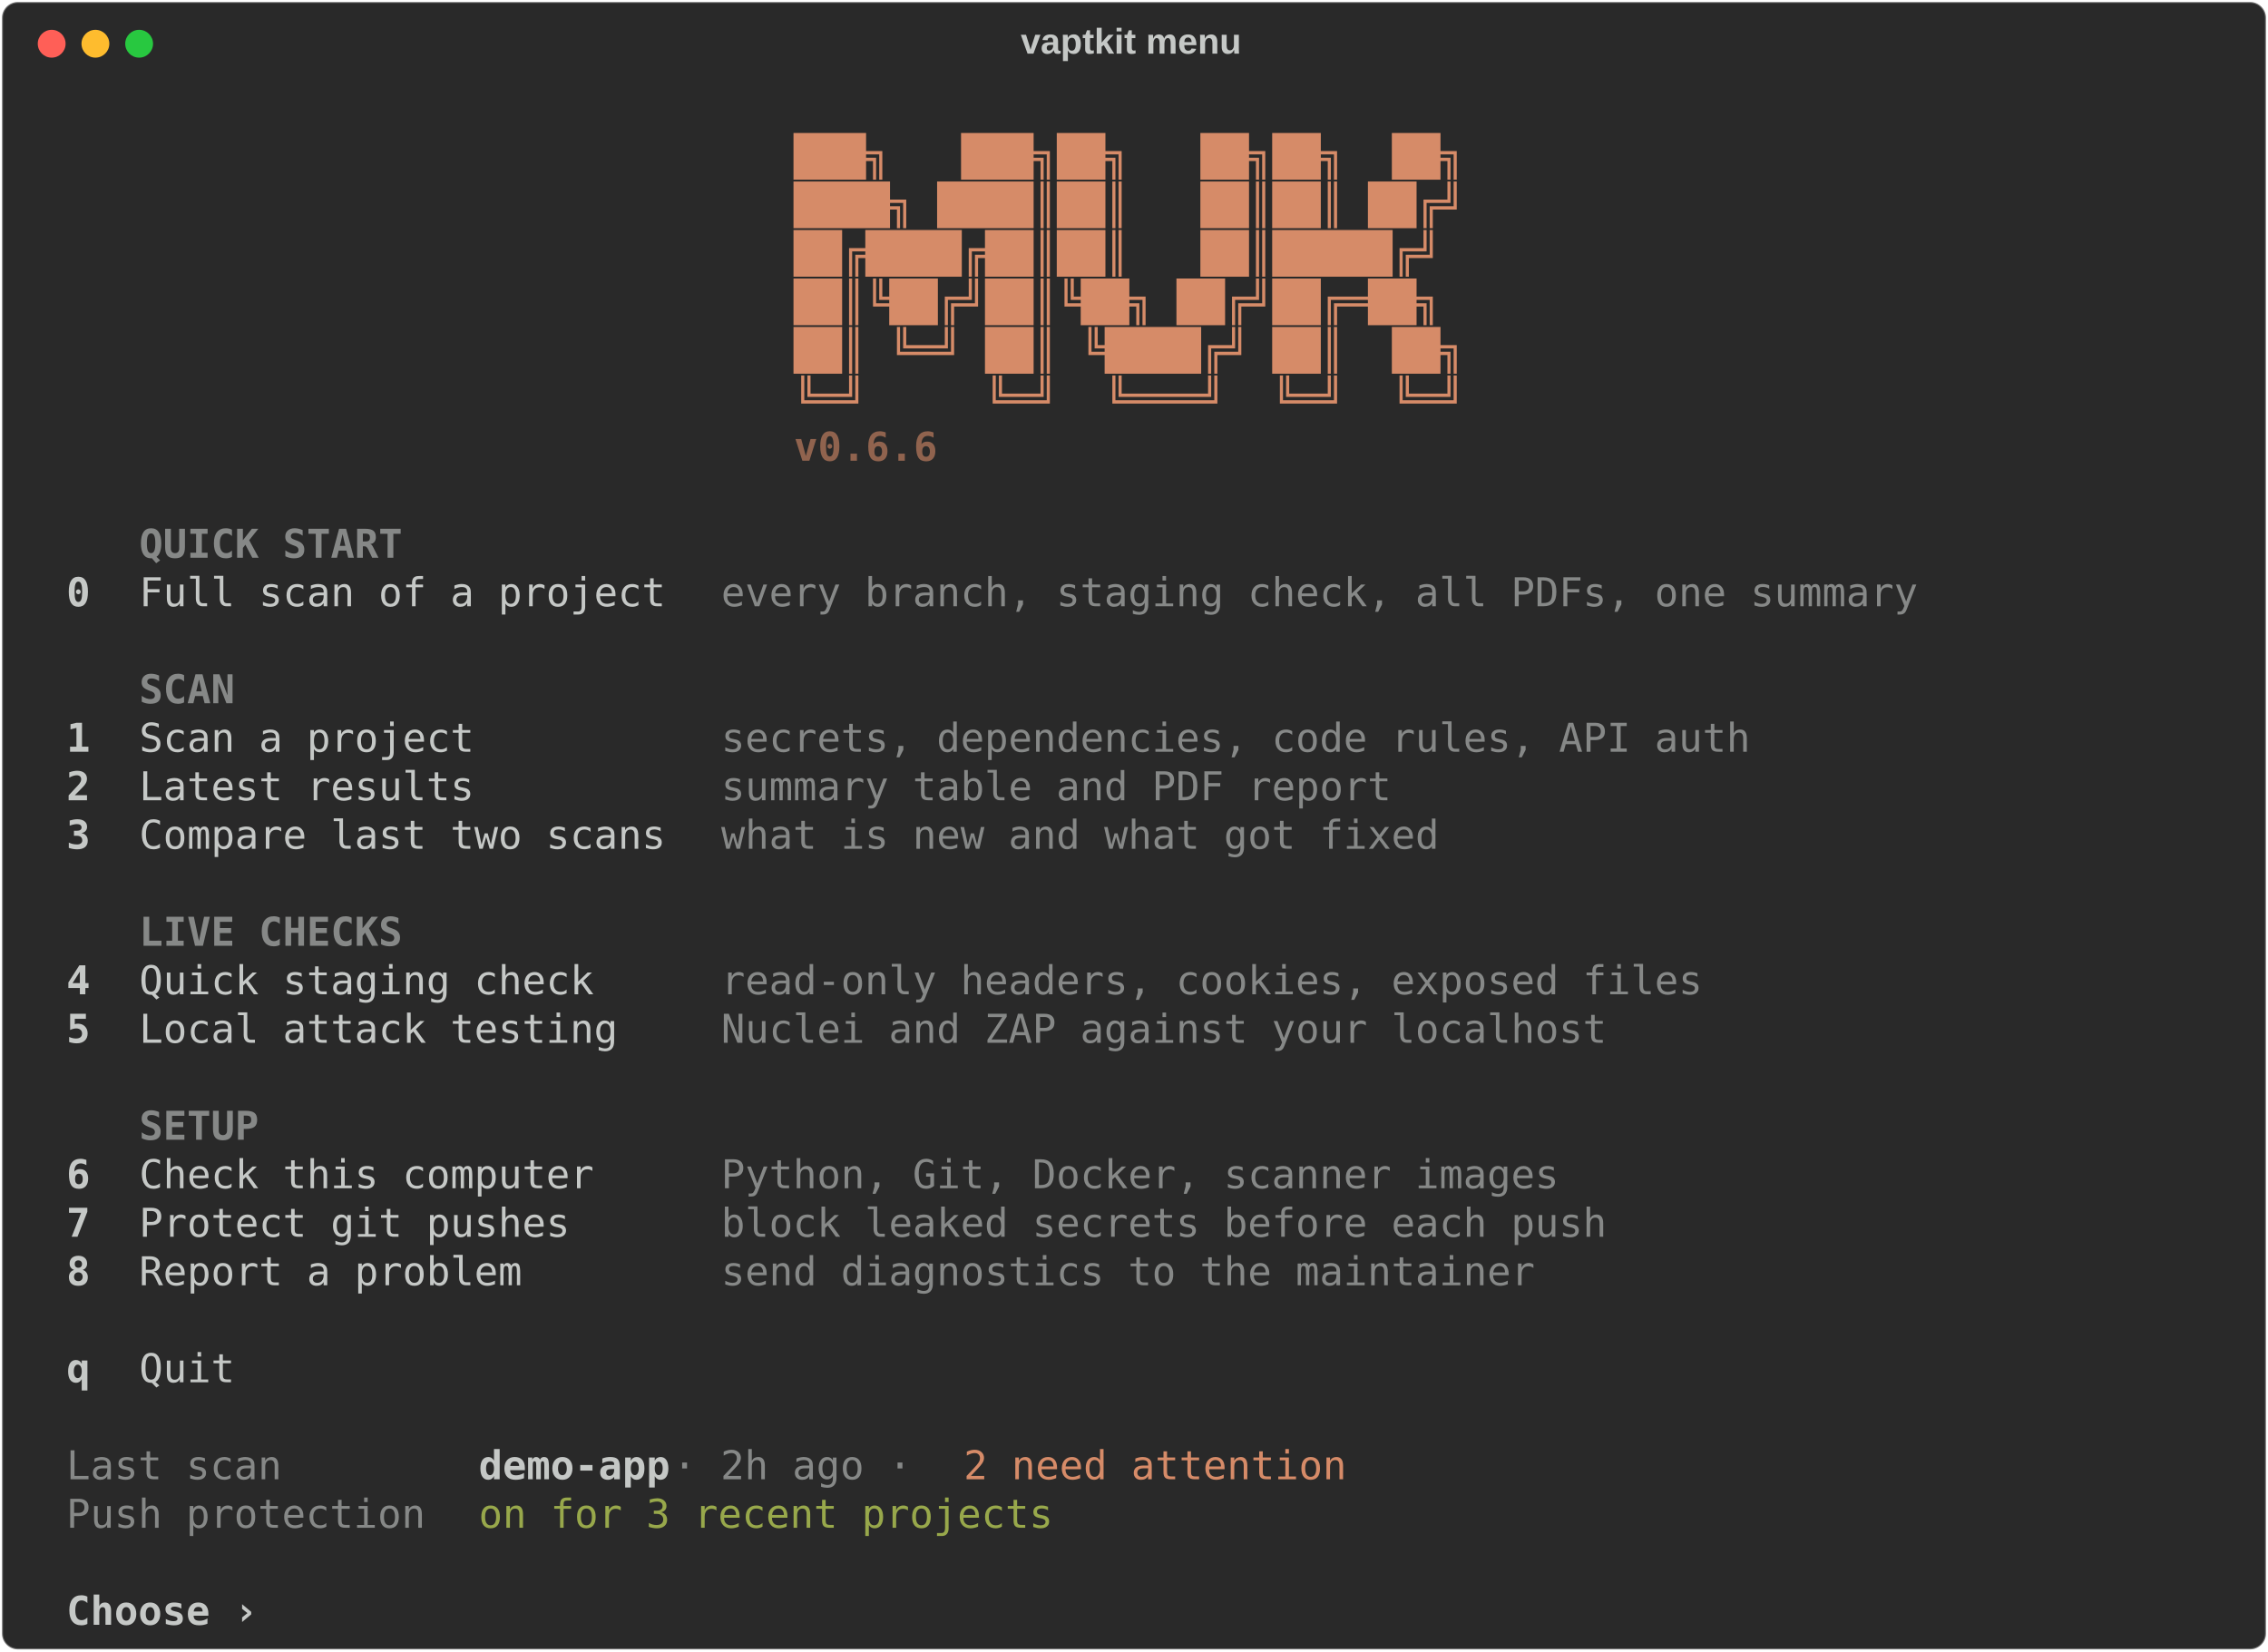
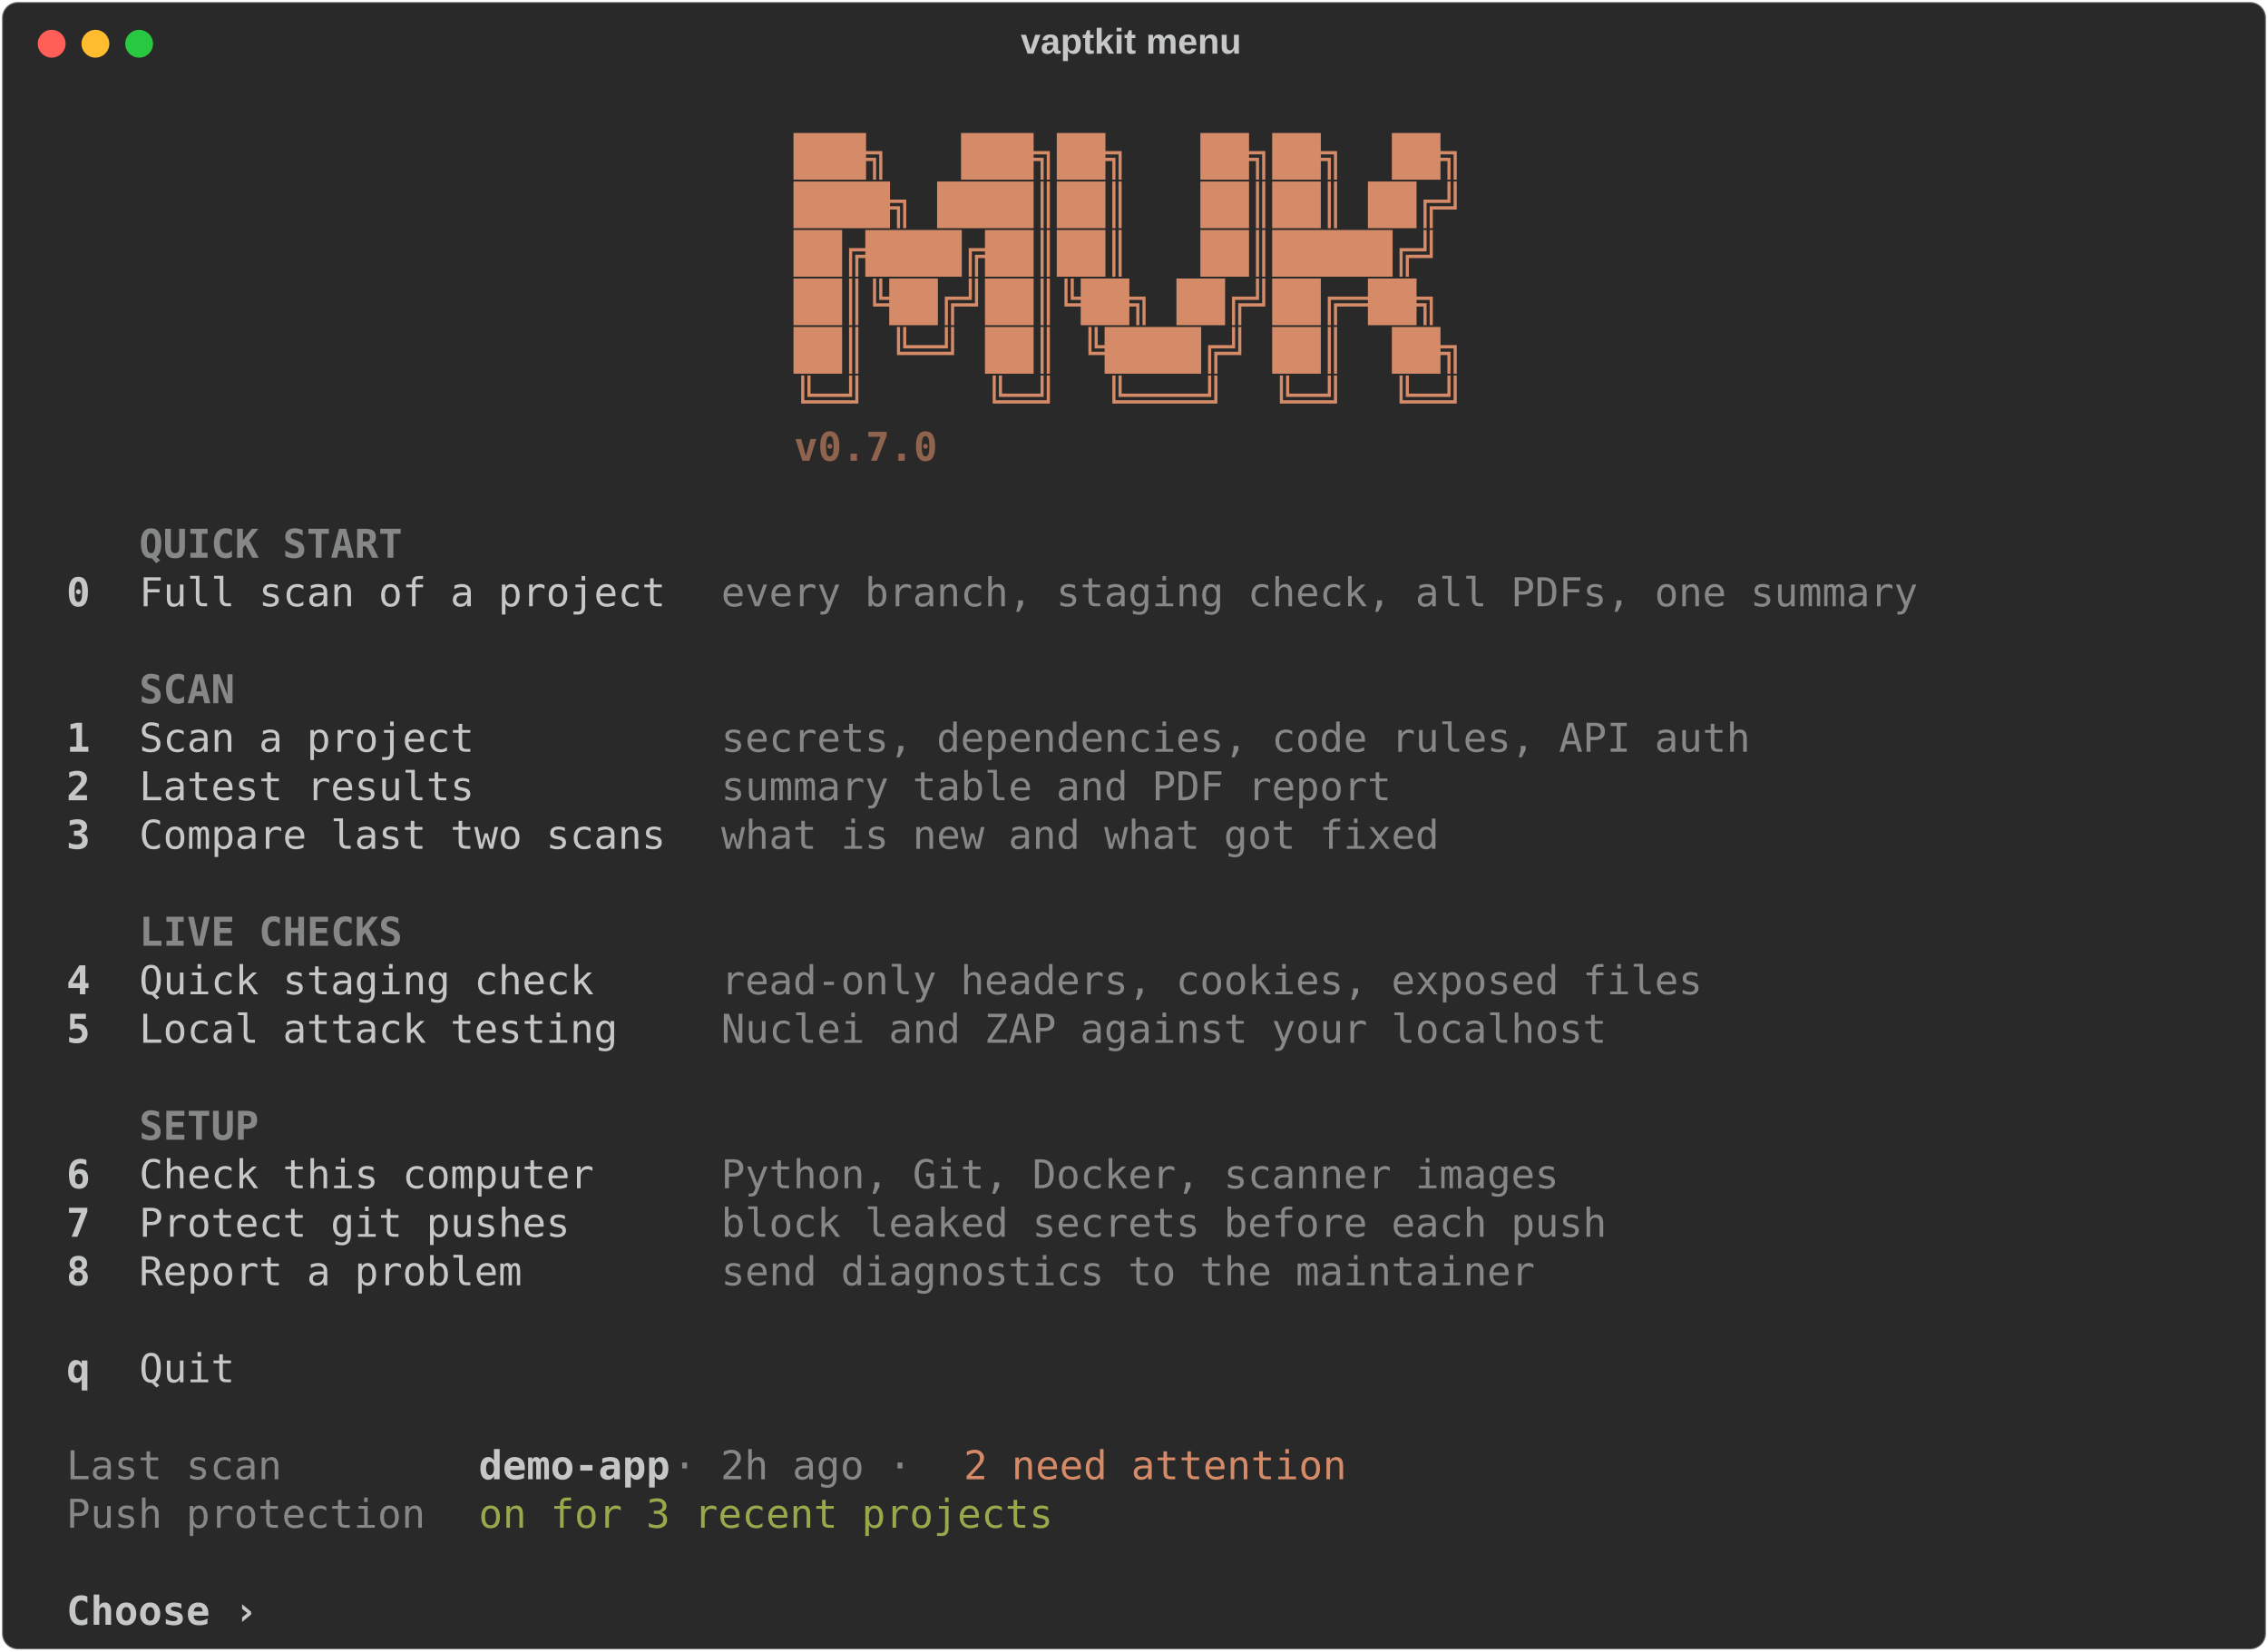
<svg xmlns="http://www.w3.org/2000/svg" class="rich-terminal" viewBox="0 0 1141 830.8">
  <style>

    @font-face {
        font-family: "Fira Code";
        src: local("FiraCode-Regular"),
                url("https://cdnjs.cloudflare.com/ajax/libs/firacode/6.2.0/woff2/FiraCode-Regular.woff2") format("woff2"),
                url("https://cdnjs.cloudflare.com/ajax/libs/firacode/6.2.0/woff/FiraCode-Regular.woff") format("woff");
        font-style: normal;
        font-weight: 400;
    }
    @font-face {
        font-family: "Fira Code";
        src: local("FiraCode-Bold"),
                url("https://cdnjs.cloudflare.com/ajax/libs/firacode/6.2.0/woff2/FiraCode-Bold.woff2") format("woff2"),
                url("https://cdnjs.cloudflare.com/ajax/libs/firacode/6.2.0/woff/FiraCode-Bold.woff") format("woff");
        font-style: bold;
        font-weight: 700;
    }

-     .terminal-349144880-matrix {
+     .terminal-2833483563-matrix {
        font-family: Fira Code, monospace;
        font-size: 20px;
        line-height: 24.4px;
        font-variant-east-asian: full-width;
    }

-     .terminal-349144880-title {
+     .terminal-2833483563-title {
        font-size: 18px;
        font-weight: bold;
        font-family: arial;
    }

-     .terminal-349144880-r1 { fill: #c5c8c6 }
- .terminal-349144880-r2 { fill: #d68b68;font-weight: bold }
- .terminal-349144880-r3 { fill: #90634e;font-weight: bold }
- .terminal-349144880-r4 { fill: #868887;font-weight: bold }
- .terminal-349144880-r5 { fill: #868887 }
- .terminal-349144880-r6 { fill: #c5c8c6;font-weight: bold }
- .terminal-349144880-r7 { fill: #d68b68 }
- .terminal-349144880-r8 { fill: #98a84b }
+     .terminal-2833483563-r1 { fill: #c5c8c6 }
+ .terminal-2833483563-r2 { fill: #d68b68;font-weight: bold }
+ .terminal-2833483563-r3 { fill: #90634e;font-weight: bold }
+ .terminal-2833483563-r4 { fill: #868887;font-weight: bold }
+ .terminal-2833483563-r5 { fill: #868887 }
+ .terminal-2833483563-r6 { fill: #c5c8c6;font-weight: bold }
+ .terminal-2833483563-r7 { fill: #d68b68 }
+ .terminal-2833483563-r8 { fill: #98a84b }
    </style>
  <defs>
-     <clipPath id="terminal-349144880-clip-terminal">
+     <clipPath id="terminal-2833483563-clip-terminal">
      <rect x="0" y="0" width="1121.4" height="779.8" />
    </clipPath>
-     <clipPath id="terminal-349144880-line-0">
+     <clipPath id="terminal-2833483563-line-0">
      <rect x="0" y="1.5" width="1122.4" height="24.65" />
    </clipPath>
-     <clipPath id="terminal-349144880-line-1">
+     <clipPath id="terminal-2833483563-line-1">
      <rect x="0" y="25.9" width="1122.4" height="24.65" />
    </clipPath>
-     <clipPath id="terminal-349144880-line-2">
+     <clipPath id="terminal-2833483563-line-2">
      <rect x="0" y="50.3" width="1122.4" height="24.65" />
    </clipPath>
-     <clipPath id="terminal-349144880-line-3">
+     <clipPath id="terminal-2833483563-line-3">
      <rect x="0" y="74.7" width="1122.4" height="24.65" />
    </clipPath>
-     <clipPath id="terminal-349144880-line-4">
+     <clipPath id="terminal-2833483563-line-4">
      <rect x="0" y="99.1" width="1122.4" height="24.65" />
    </clipPath>
-     <clipPath id="terminal-349144880-line-5">
+     <clipPath id="terminal-2833483563-line-5">
      <rect x="0" y="123.5" width="1122.4" height="24.65" />
    </clipPath>
-     <clipPath id="terminal-349144880-line-6">
+     <clipPath id="terminal-2833483563-line-6">
      <rect x="0" y="147.9" width="1122.4" height="24.65" />
    </clipPath>
-     <clipPath id="terminal-349144880-line-7">
+     <clipPath id="terminal-2833483563-line-7">
      <rect x="0" y="172.3" width="1122.4" height="24.65" />
    </clipPath>
-     <clipPath id="terminal-349144880-line-8">
+     <clipPath id="terminal-2833483563-line-8">
      <rect x="0" y="196.7" width="1122.4" height="24.65" />
    </clipPath>
-     <clipPath id="terminal-349144880-line-9">
+     <clipPath id="terminal-2833483563-line-9">
      <rect x="0" y="221.1" width="1122.4" height="24.65" />
    </clipPath>
-     <clipPath id="terminal-349144880-line-10">
+     <clipPath id="terminal-2833483563-line-10">
      <rect x="0" y="245.5" width="1122.4" height="24.65" />
    </clipPath>
-     <clipPath id="terminal-349144880-line-11">
+     <clipPath id="terminal-2833483563-line-11">
      <rect x="0" y="269.9" width="1122.4" height="24.65" />
    </clipPath>
-     <clipPath id="terminal-349144880-line-12">
+     <clipPath id="terminal-2833483563-line-12">
      <rect x="0" y="294.3" width="1122.4" height="24.65" />
    </clipPath>
-     <clipPath id="terminal-349144880-line-13">
+     <clipPath id="terminal-2833483563-line-13">
      <rect x="0" y="318.7" width="1122.4" height="24.65" />
    </clipPath>
-     <clipPath id="terminal-349144880-line-14">
+     <clipPath id="terminal-2833483563-line-14">
      <rect x="0" y="343.1" width="1122.4" height="24.65" />
    </clipPath>
-     <clipPath id="terminal-349144880-line-15">
+     <clipPath id="terminal-2833483563-line-15">
      <rect x="0" y="367.5" width="1122.4" height="24.65" />
    </clipPath>
-     <clipPath id="terminal-349144880-line-16">
+     <clipPath id="terminal-2833483563-line-16">
      <rect x="0" y="391.9" width="1122.4" height="24.65" />
    </clipPath>
-     <clipPath id="terminal-349144880-line-17">
+     <clipPath id="terminal-2833483563-line-17">
      <rect x="0" y="416.3" width="1122.4" height="24.65" />
    </clipPath>
-     <clipPath id="terminal-349144880-line-18">
+     <clipPath id="terminal-2833483563-line-18">
      <rect x="0" y="440.7" width="1122.4" height="24.65" />
    </clipPath>
-     <clipPath id="terminal-349144880-line-19">
+     <clipPath id="terminal-2833483563-line-19">
      <rect x="0" y="465.1" width="1122.4" height="24.65" />
    </clipPath>
-     <clipPath id="terminal-349144880-line-20">
+     <clipPath id="terminal-2833483563-line-20">
      <rect x="0" y="489.5" width="1122.4" height="24.65" />
    </clipPath>
-     <clipPath id="terminal-349144880-line-21">
+     <clipPath id="terminal-2833483563-line-21">
      <rect x="0" y="513.9" width="1122.4" height="24.65" />
    </clipPath>
-     <clipPath id="terminal-349144880-line-22">
+     <clipPath id="terminal-2833483563-line-22">
      <rect x="0" y="538.3" width="1122.4" height="24.65" />
    </clipPath>
-     <clipPath id="terminal-349144880-line-23">
+     <clipPath id="terminal-2833483563-line-23">
      <rect x="0" y="562.7" width="1122.4" height="24.65" />
    </clipPath>
-     <clipPath id="terminal-349144880-line-24">
+     <clipPath id="terminal-2833483563-line-24">
      <rect x="0" y="587.1" width="1122.4" height="24.65" />
    </clipPath>
-     <clipPath id="terminal-349144880-line-25">
+     <clipPath id="terminal-2833483563-line-25">
      <rect x="0" y="611.5" width="1122.4" height="24.65" />
    </clipPath>
-     <clipPath id="terminal-349144880-line-26">
+     <clipPath id="terminal-2833483563-line-26">
      <rect x="0" y="635.9" width="1122.4" height="24.65" />
    </clipPath>
-     <clipPath id="terminal-349144880-line-27">
+     <clipPath id="terminal-2833483563-line-27">
      <rect x="0" y="660.3" width="1122.4" height="24.65" />
    </clipPath>
-     <clipPath id="terminal-349144880-line-28">
+     <clipPath id="terminal-2833483563-line-28">
      <rect x="0" y="684.7" width="1122.4" height="24.65" />
    </clipPath>
-     <clipPath id="terminal-349144880-line-29">
+     <clipPath id="terminal-2833483563-line-29">
      <rect x="0" y="709.1" width="1122.4" height="24.65" />
    </clipPath>
-     <clipPath id="terminal-349144880-line-30">
+     <clipPath id="terminal-2833483563-line-30">
      <rect x="0" y="733.5" width="1122.4" height="24.65" />
    </clipPath>
  </defs>
  <rect fill="#292929" stroke="rgba(255,255,255,0.35)" stroke-width="1" x="1" y="1" width="1139" height="828.8" rx="8" />
-   <text class="terminal-349144880-title" fill="#c5c8c6" text-anchor="middle" x="569" y="27">vaptkit menu</text>
+   <text class="terminal-2833483563-title" fill="#c5c8c6" text-anchor="middle" x="569" y="27">vaptkit menu</text>
  <g transform="translate(26,22)">
    <circle cx="0" cy="0" r="7" fill="#ff5f57" />
    <circle cx="22" cy="0" r="7" fill="#febc2e" />
    <circle cx="44" cy="0" r="7" fill="#28c840" />
  </g>
-   <g transform="translate(9, 41)" clip-path="url(#terminal-349144880-clip-terminal)">
-     <g class="terminal-349144880-matrix">
-       <text class="terminal-349144880-r1" x="1122.4" y="20" textLength="12.2" clip-path="url(#terminal-349144880-line-0)">
- </text>
-       <text class="terminal-349144880-r2" x="390.4" y="44.4" textLength="341.6" clip-path="url(#terminal-349144880-line-1)">███╗   ███╗██╗   ██╗██╗  ██╗</text>
-       <text class="terminal-349144880-r1" x="1122.4" y="44.4" textLength="12.2" clip-path="url(#terminal-349144880-line-1)">
- </text>
-       <text class="terminal-349144880-r2" x="390.4" y="68.8" textLength="341.6" clip-path="url(#terminal-349144880-line-2)">████╗ ████║██║   ██║██║ ██╔╝</text>
-       <text class="terminal-349144880-r1" x="1122.4" y="68.8" textLength="12.2" clip-path="url(#terminal-349144880-line-2)">
- </text>
-       <text class="terminal-349144880-r2" x="390.4" y="93.2" textLength="329.4" clip-path="url(#terminal-349144880-line-3)">██╔████╔██║██║   ██║█████╔╝</text>
-       <text class="terminal-349144880-r1" x="1122.4" y="93.2" textLength="12.2" clip-path="url(#terminal-349144880-line-3)">
- </text>
-       <text class="terminal-349144880-r2" x="390.4" y="117.6" textLength="329.4" clip-path="url(#terminal-349144880-line-4)">██║╚██╔╝██║╚██╗ ██╔╝██╔═██╗</text>
-       <text class="terminal-349144880-r1" x="1122.4" y="117.6" textLength="12.2" clip-path="url(#terminal-349144880-line-4)">
- </text>
-       <text class="terminal-349144880-r2" x="390.4" y="142" textLength="341.6" clip-path="url(#terminal-349144880-line-5)">██║ ╚═╝ ██║ ╚████╔╝ ██║  ██╗</text>
-       <text class="terminal-349144880-r1" x="1122.4" y="142" textLength="12.2" clip-path="url(#terminal-349144880-line-5)">
- </text>
-       <text class="terminal-349144880-r2" x="390.4" y="166.4" textLength="341.6" clip-path="url(#terminal-349144880-line-6)">╚═╝     ╚═╝  ╚═══╝  ╚═╝  ╚═╝</text>
-       <text class="terminal-349144880-r1" x="1122.4" y="166.4" textLength="12.2" clip-path="url(#terminal-349144880-line-6)">
- </text>
-       <text class="terminal-349144880-r3" x="390.4" y="190.8" textLength="341.6" clip-path="url(#terminal-349144880-line-7)">                      v0.6.6</text>
-       <text class="terminal-349144880-r1" x="1122.4" y="190.8" textLength="12.2" clip-path="url(#terminal-349144880-line-7)">
- </text>
-       <text class="terminal-349144880-r1" x="1122.4" y="215.2" textLength="12.2" clip-path="url(#terminal-349144880-line-8)">
- </text>
-       <text class="terminal-349144880-r4" x="61" y="239.6" textLength="268.4" clip-path="url(#terminal-349144880-line-9)">QUICK START           </text>
-       <text class="terminal-349144880-r1" x="1122.4" y="239.6" textLength="12.2" clip-path="url(#terminal-349144880-line-9)">
- </text>
-       <text class="terminal-349144880-r6" x="24.4" y="264" textLength="12.2" clip-path="url(#terminal-349144880-line-10)">0</text>
-       <text class="terminal-349144880-r1" x="61" y="264" textLength="268.4" clip-path="url(#terminal-349144880-line-10)">Full scan of a project</text>
-       <text class="terminal-349144880-r5" x="353.8" y="264" textLength="610" clip-path="url(#terminal-349144880-line-10)">every branch, staging check, all PDFs, one summary</text>
-       <text class="terminal-349144880-r1" x="1122.4" y="264" textLength="12.2" clip-path="url(#terminal-349144880-line-10)">
- </text>
-       <text class="terminal-349144880-r1" x="1122.4" y="288.4" textLength="12.2" clip-path="url(#terminal-349144880-line-11)">
- </text>
-       <text class="terminal-349144880-r4" x="61" y="312.8" textLength="268.4" clip-path="url(#terminal-349144880-line-12)">SCAN                  </text>
-       <text class="terminal-349144880-r1" x="1122.4" y="312.8" textLength="12.2" clip-path="url(#terminal-349144880-line-12)">
- </text>
-       <text class="terminal-349144880-r6" x="24.4" y="337.2" textLength="12.2" clip-path="url(#terminal-349144880-line-13)">1</text>
-       <text class="terminal-349144880-r1" x="61" y="337.2" textLength="268.4" clip-path="url(#terminal-349144880-line-13)">Scan a project        </text>
-       <text class="terminal-349144880-r5" x="353.8" y="337.2" textLength="610" clip-path="url(#terminal-349144880-line-13)">secrets, dependencies, code rules, API auth       </text>
-       <text class="terminal-349144880-r1" x="1122.4" y="337.2" textLength="12.2" clip-path="url(#terminal-349144880-line-13)">
- </text>
-       <text class="terminal-349144880-r6" x="24.4" y="361.6" textLength="12.2" clip-path="url(#terminal-349144880-line-14)">2</text>
-       <text class="terminal-349144880-r1" x="61" y="361.6" textLength="268.4" clip-path="url(#terminal-349144880-line-14)">Latest results        </text>
-       <text class="terminal-349144880-r5" x="353.8" y="361.6" textLength="610" clip-path="url(#terminal-349144880-line-14)">summary table and PDF report                      </text>
-       <text class="terminal-349144880-r1" x="1122.4" y="361.6" textLength="12.2" clip-path="url(#terminal-349144880-line-14)">
- </text>
-       <text class="terminal-349144880-r6" x="24.4" y="386" textLength="12.2" clip-path="url(#terminal-349144880-line-15)">3</text>
-       <text class="terminal-349144880-r1" x="61" y="386" textLength="268.4" clip-path="url(#terminal-349144880-line-15)">Compare last two scans</text>
-       <text class="terminal-349144880-r5" x="353.8" y="386" textLength="610" clip-path="url(#terminal-349144880-line-15)">what is new and what got fixed                    </text>
-       <text class="terminal-349144880-r1" x="1122.4" y="386" textLength="12.2" clip-path="url(#terminal-349144880-line-15)">
- </text>
-       <text class="terminal-349144880-r1" x="1122.4" y="410.4" textLength="12.2" clip-path="url(#terminal-349144880-line-16)">
- </text>
-       <text class="terminal-349144880-r4" x="61" y="434.8" textLength="268.4" clip-path="url(#terminal-349144880-line-17)">LIVE CHECKS           </text>
-       <text class="terminal-349144880-r1" x="1122.4" y="434.8" textLength="12.2" clip-path="url(#terminal-349144880-line-17)">
- </text>
-       <text class="terminal-349144880-r6" x="24.4" y="459.2" textLength="12.2" clip-path="url(#terminal-349144880-line-18)">4</text>
-       <text class="terminal-349144880-r1" x="61" y="459.2" textLength="268.4" clip-path="url(#terminal-349144880-line-18)">Quick staging check   </text>
-       <text class="terminal-349144880-r5" x="353.8" y="459.2" textLength="610" clip-path="url(#terminal-349144880-line-18)">read-only headers, cookies, exposed files         </text>
-       <text class="terminal-349144880-r1" x="1122.4" y="459.2" textLength="12.2" clip-path="url(#terminal-349144880-line-18)">
- </text>
-       <text class="terminal-349144880-r6" x="24.4" y="483.6" textLength="12.2" clip-path="url(#terminal-349144880-line-19)">5</text>
-       <text class="terminal-349144880-r1" x="61" y="483.6" textLength="268.4" clip-path="url(#terminal-349144880-line-19)">Local attack testing  </text>
-       <text class="terminal-349144880-r5" x="353.8" y="483.6" textLength="610" clip-path="url(#terminal-349144880-line-19)">Nuclei and ZAP against your localhost             </text>
-       <text class="terminal-349144880-r1" x="1122.4" y="483.6" textLength="12.2" clip-path="url(#terminal-349144880-line-19)">
- </text>
-       <text class="terminal-349144880-r1" x="1122.4" y="508" textLength="12.2" clip-path="url(#terminal-349144880-line-20)">
- </text>
-       <text class="terminal-349144880-r4" x="61" y="532.4" textLength="268.4" clip-path="url(#terminal-349144880-line-21)">SETUP                 </text>
-       <text class="terminal-349144880-r1" x="1122.4" y="532.4" textLength="12.2" clip-path="url(#terminal-349144880-line-21)">
- </text>
-       <text class="terminal-349144880-r6" x="24.4" y="556.8" textLength="12.2" clip-path="url(#terminal-349144880-line-22)">6</text>
-       <text class="terminal-349144880-r1" x="61" y="556.8" textLength="268.4" clip-path="url(#terminal-349144880-line-22)">Check this computer   </text>
-       <text class="terminal-349144880-r5" x="353.8" y="556.8" textLength="610" clip-path="url(#terminal-349144880-line-22)">Python, Git, Docker, scanner images               </text>
-       <text class="terminal-349144880-r1" x="1122.4" y="556.8" textLength="12.2" clip-path="url(#terminal-349144880-line-22)">
- </text>
-       <text class="terminal-349144880-r6" x="24.4" y="581.2" textLength="12.2" clip-path="url(#terminal-349144880-line-23)">7</text>
-       <text class="terminal-349144880-r1" x="61" y="581.2" textLength="268.4" clip-path="url(#terminal-349144880-line-23)">Protect git pushes    </text>
-       <text class="terminal-349144880-r5" x="353.8" y="581.2" textLength="610" clip-path="url(#terminal-349144880-line-23)">block leaked secrets before each push             </text>
-       <text class="terminal-349144880-r1" x="1122.4" y="581.2" textLength="12.2" clip-path="url(#terminal-349144880-line-23)">
- </text>
-       <text class="terminal-349144880-r6" x="24.4" y="605.6" textLength="12.2" clip-path="url(#terminal-349144880-line-24)">8</text>
-       <text class="terminal-349144880-r1" x="61" y="605.6" textLength="268.4" clip-path="url(#terminal-349144880-line-24)">Report a problem      </text>
-       <text class="terminal-349144880-r5" x="353.8" y="605.6" textLength="610" clip-path="url(#terminal-349144880-line-24)">send diagnostics to the maintainer                </text>
-       <text class="terminal-349144880-r1" x="1122.4" y="605.6" textLength="12.2" clip-path="url(#terminal-349144880-line-24)">
- </text>
-       <text class="terminal-349144880-r1" x="1122.4" y="630" textLength="12.2" clip-path="url(#terminal-349144880-line-25)">
- </text>
-       <text class="terminal-349144880-r6" x="24.4" y="654.4" textLength="12.2" clip-path="url(#terminal-349144880-line-26)">q</text>
-       <text class="terminal-349144880-r1" x="61" y="654.4" textLength="268.4" clip-path="url(#terminal-349144880-line-26)">Quit                  </text>
-       <text class="terminal-349144880-r1" x="1122.4" y="654.4" textLength="12.2" clip-path="url(#terminal-349144880-line-26)">
- </text>
-       <text class="terminal-349144880-r1" x="1122.4" y="678.8" textLength="12.2" clip-path="url(#terminal-349144880-line-27)">
- </text>
-       <text class="terminal-349144880-r5" x="24.4" y="703.2" textLength="207.4" clip-path="url(#terminal-349144880-line-28)">Last scan        </text>
-       <text class="terminal-349144880-r6" x="231.8" y="703.2" textLength="97.6" clip-path="url(#terminal-349144880-line-28)">demo-app</text>
-       <text class="terminal-349144880-r5" x="329.4" y="703.2" textLength="146.4" clip-path="url(#terminal-349144880-line-28)"> · 2h ago · </text>
-       <text class="terminal-349144880-r7" x="475.8" y="703.2" textLength="195.2" clip-path="url(#terminal-349144880-line-28)">2 need attention</text>
-       <text class="terminal-349144880-r1" x="1122.4" y="703.2" textLength="12.2" clip-path="url(#terminal-349144880-line-28)">
- </text>
-       <text class="terminal-349144880-r5" x="24.4" y="727.6" textLength="207.4" clip-path="url(#terminal-349144880-line-29)">Push protection  </text>
-       <text class="terminal-349144880-r8" x="231.8" y="727.6" textLength="292.8" clip-path="url(#terminal-349144880-line-29)">on for 3 recent projects</text>
-       <text class="terminal-349144880-r1" x="1122.4" y="727.6" textLength="12.2" clip-path="url(#terminal-349144880-line-29)">
- </text>
-       <text class="terminal-349144880-r1" x="1122.4" y="752" textLength="12.2" clip-path="url(#terminal-349144880-line-30)">
- </text>
-       <text class="terminal-349144880-r6" x="24.4" y="776.4" textLength="109.8" clip-path="url(#terminal-349144880-line-31)">Choose › </text>
-       <text class="terminal-349144880-r1" x="1122.4" y="776.4" textLength="12.2" clip-path="url(#terminal-349144880-line-31)">
+   <g transform="translate(9, 41)" clip-path="url(#terminal-2833483563-clip-terminal)">
+     <g class="terminal-2833483563-matrix">
+       <text class="terminal-2833483563-r1" x="1122.4" y="20" textLength="12.2" clip-path="url(#terminal-2833483563-line-0)">
+ </text>
+       <text class="terminal-2833483563-r2" x="390.4" y="44.4" textLength="341.6" clip-path="url(#terminal-2833483563-line-1)">███╗   ███╗██╗   ██╗██╗  ██╗</text>
+       <text class="terminal-2833483563-r1" x="1122.4" y="44.4" textLength="12.2" clip-path="url(#terminal-2833483563-line-1)">
+ </text>
+       <text class="terminal-2833483563-r2" x="390.4" y="68.8" textLength="341.6" clip-path="url(#terminal-2833483563-line-2)">████╗ ████║██║   ██║██║ ██╔╝</text>
+       <text class="terminal-2833483563-r1" x="1122.4" y="68.8" textLength="12.2" clip-path="url(#terminal-2833483563-line-2)">
+ </text>
+       <text class="terminal-2833483563-r2" x="390.4" y="93.2" textLength="329.4" clip-path="url(#terminal-2833483563-line-3)">██╔████╔██║██║   ██║█████╔╝</text>
+       <text class="terminal-2833483563-r1" x="1122.4" y="93.2" textLength="12.2" clip-path="url(#terminal-2833483563-line-3)">
+ </text>
+       <text class="terminal-2833483563-r2" x="390.4" y="117.6" textLength="329.4" clip-path="url(#terminal-2833483563-line-4)">██║╚██╔╝██║╚██╗ ██╔╝██╔═██╗</text>
+       <text class="terminal-2833483563-r1" x="1122.4" y="117.6" textLength="12.2" clip-path="url(#terminal-2833483563-line-4)">
+ </text>
+       <text class="terminal-2833483563-r2" x="390.4" y="142" textLength="341.6" clip-path="url(#terminal-2833483563-line-5)">██║ ╚═╝ ██║ ╚████╔╝ ██║  ██╗</text>
+       <text class="terminal-2833483563-r1" x="1122.4" y="142" textLength="12.2" clip-path="url(#terminal-2833483563-line-5)">
+ </text>
+       <text class="terminal-2833483563-r2" x="390.4" y="166.4" textLength="341.6" clip-path="url(#terminal-2833483563-line-6)">╚═╝     ╚═╝  ╚═══╝  ╚═╝  ╚═╝</text>
+       <text class="terminal-2833483563-r1" x="1122.4" y="166.4" textLength="12.2" clip-path="url(#terminal-2833483563-line-6)">
+ </text>
+       <text class="terminal-2833483563-r3" x="390.4" y="190.8" textLength="341.6" clip-path="url(#terminal-2833483563-line-7)">                      v0.7.0</text>
+       <text class="terminal-2833483563-r1" x="1122.4" y="190.8" textLength="12.2" clip-path="url(#terminal-2833483563-line-7)">
+ </text>
+       <text class="terminal-2833483563-r1" x="1122.4" y="215.2" textLength="12.2" clip-path="url(#terminal-2833483563-line-8)">
+ </text>
+       <text class="terminal-2833483563-r4" x="61" y="239.6" textLength="268.4" clip-path="url(#terminal-2833483563-line-9)">QUICK START           </text>
+       <text class="terminal-2833483563-r1" x="1122.4" y="239.6" textLength="12.2" clip-path="url(#terminal-2833483563-line-9)">
+ </text>
+       <text class="terminal-2833483563-r6" x="24.4" y="264" textLength="12.2" clip-path="url(#terminal-2833483563-line-10)">0</text>
+       <text class="terminal-2833483563-r1" x="61" y="264" textLength="268.4" clip-path="url(#terminal-2833483563-line-10)">Full scan of a project</text>
+       <text class="terminal-2833483563-r5" x="353.8" y="264" textLength="610" clip-path="url(#terminal-2833483563-line-10)">every branch, staging check, all PDFs, one summary</text>
+       <text class="terminal-2833483563-r1" x="1122.4" y="264" textLength="12.2" clip-path="url(#terminal-2833483563-line-10)">
+ </text>
+       <text class="terminal-2833483563-r1" x="1122.4" y="288.4" textLength="12.2" clip-path="url(#terminal-2833483563-line-11)">
+ </text>
+       <text class="terminal-2833483563-r4" x="61" y="312.8" textLength="268.4" clip-path="url(#terminal-2833483563-line-12)">SCAN                  </text>
+       <text class="terminal-2833483563-r1" x="1122.4" y="312.8" textLength="12.2" clip-path="url(#terminal-2833483563-line-12)">
+ </text>
+       <text class="terminal-2833483563-r6" x="24.4" y="337.2" textLength="12.2" clip-path="url(#terminal-2833483563-line-13)">1</text>
+       <text class="terminal-2833483563-r1" x="61" y="337.2" textLength="268.4" clip-path="url(#terminal-2833483563-line-13)">Scan a project        </text>
+       <text class="terminal-2833483563-r5" x="353.8" y="337.2" textLength="610" clip-path="url(#terminal-2833483563-line-13)">secrets, dependencies, code rules, API auth       </text>
+       <text class="terminal-2833483563-r1" x="1122.4" y="337.2" textLength="12.2" clip-path="url(#terminal-2833483563-line-13)">
+ </text>
+       <text class="terminal-2833483563-r6" x="24.4" y="361.6" textLength="12.2" clip-path="url(#terminal-2833483563-line-14)">2</text>
+       <text class="terminal-2833483563-r1" x="61" y="361.6" textLength="268.4" clip-path="url(#terminal-2833483563-line-14)">Latest results        </text>
+       <text class="terminal-2833483563-r5" x="353.8" y="361.6" textLength="610" clip-path="url(#terminal-2833483563-line-14)">summary table and PDF report                      </text>
+       <text class="terminal-2833483563-r1" x="1122.4" y="361.6" textLength="12.2" clip-path="url(#terminal-2833483563-line-14)">
+ </text>
+       <text class="terminal-2833483563-r6" x="24.4" y="386" textLength="12.2" clip-path="url(#terminal-2833483563-line-15)">3</text>
+       <text class="terminal-2833483563-r1" x="61" y="386" textLength="268.4" clip-path="url(#terminal-2833483563-line-15)">Compare last two scans</text>
+       <text class="terminal-2833483563-r5" x="353.8" y="386" textLength="610" clip-path="url(#terminal-2833483563-line-15)">what is new and what got fixed                    </text>
+       <text class="terminal-2833483563-r1" x="1122.4" y="386" textLength="12.2" clip-path="url(#terminal-2833483563-line-15)">
+ </text>
+       <text class="terminal-2833483563-r1" x="1122.4" y="410.4" textLength="12.2" clip-path="url(#terminal-2833483563-line-16)">
+ </text>
+       <text class="terminal-2833483563-r4" x="61" y="434.8" textLength="268.4" clip-path="url(#terminal-2833483563-line-17)">LIVE CHECKS           </text>
+       <text class="terminal-2833483563-r1" x="1122.4" y="434.8" textLength="12.2" clip-path="url(#terminal-2833483563-line-17)">
+ </text>
+       <text class="terminal-2833483563-r6" x="24.4" y="459.2" textLength="12.2" clip-path="url(#terminal-2833483563-line-18)">4</text>
+       <text class="terminal-2833483563-r1" x="61" y="459.2" textLength="268.4" clip-path="url(#terminal-2833483563-line-18)">Quick staging check   </text>
+       <text class="terminal-2833483563-r5" x="353.8" y="459.2" textLength="610" clip-path="url(#terminal-2833483563-line-18)">read-only headers, cookies, exposed files         </text>
+       <text class="terminal-2833483563-r1" x="1122.4" y="459.2" textLength="12.2" clip-path="url(#terminal-2833483563-line-18)">
+ </text>
+       <text class="terminal-2833483563-r6" x="24.4" y="483.6" textLength="12.2" clip-path="url(#terminal-2833483563-line-19)">5</text>
+       <text class="terminal-2833483563-r1" x="61" y="483.6" textLength="268.4" clip-path="url(#terminal-2833483563-line-19)">Local attack testing  </text>
+       <text class="terminal-2833483563-r5" x="353.8" y="483.6" textLength="610" clip-path="url(#terminal-2833483563-line-19)">Nuclei and ZAP against your localhost             </text>
+       <text class="terminal-2833483563-r1" x="1122.4" y="483.6" textLength="12.2" clip-path="url(#terminal-2833483563-line-19)">
+ </text>
+       <text class="terminal-2833483563-r1" x="1122.4" y="508" textLength="12.2" clip-path="url(#terminal-2833483563-line-20)">
+ </text>
+       <text class="terminal-2833483563-r4" x="61" y="532.4" textLength="268.4" clip-path="url(#terminal-2833483563-line-21)">SETUP                 </text>
+       <text class="terminal-2833483563-r1" x="1122.4" y="532.4" textLength="12.2" clip-path="url(#terminal-2833483563-line-21)">
+ </text>
+       <text class="terminal-2833483563-r6" x="24.4" y="556.8" textLength="12.2" clip-path="url(#terminal-2833483563-line-22)">6</text>
+       <text class="terminal-2833483563-r1" x="61" y="556.8" textLength="268.4" clip-path="url(#terminal-2833483563-line-22)">Check this computer   </text>
+       <text class="terminal-2833483563-r5" x="353.8" y="556.8" textLength="610" clip-path="url(#terminal-2833483563-line-22)">Python, Git, Docker, scanner images               </text>
+       <text class="terminal-2833483563-r1" x="1122.4" y="556.8" textLength="12.2" clip-path="url(#terminal-2833483563-line-22)">
+ </text>
+       <text class="terminal-2833483563-r6" x="24.4" y="581.2" textLength="12.2" clip-path="url(#terminal-2833483563-line-23)">7</text>
+       <text class="terminal-2833483563-r1" x="61" y="581.2" textLength="268.4" clip-path="url(#terminal-2833483563-line-23)">Protect git pushes    </text>
+       <text class="terminal-2833483563-r5" x="353.8" y="581.2" textLength="610" clip-path="url(#terminal-2833483563-line-23)">block leaked secrets before each push             </text>
+       <text class="terminal-2833483563-r1" x="1122.4" y="581.2" textLength="12.2" clip-path="url(#terminal-2833483563-line-23)">
+ </text>
+       <text class="terminal-2833483563-r6" x="24.4" y="605.6" textLength="12.2" clip-path="url(#terminal-2833483563-line-24)">8</text>
+       <text class="terminal-2833483563-r1" x="61" y="605.6" textLength="268.4" clip-path="url(#terminal-2833483563-line-24)">Report a problem      </text>
+       <text class="terminal-2833483563-r5" x="353.8" y="605.6" textLength="610" clip-path="url(#terminal-2833483563-line-24)">send diagnostics to the maintainer                </text>
+       <text class="terminal-2833483563-r1" x="1122.4" y="605.6" textLength="12.2" clip-path="url(#terminal-2833483563-line-24)">
+ </text>
+       <text class="terminal-2833483563-r1" x="1122.4" y="630" textLength="12.2" clip-path="url(#terminal-2833483563-line-25)">
+ </text>
+       <text class="terminal-2833483563-r6" x="24.4" y="654.4" textLength="12.2" clip-path="url(#terminal-2833483563-line-26)">q</text>
+       <text class="terminal-2833483563-r1" x="61" y="654.4" textLength="268.4" clip-path="url(#terminal-2833483563-line-26)">Quit                  </text>
+       <text class="terminal-2833483563-r1" x="1122.4" y="654.4" textLength="12.2" clip-path="url(#terminal-2833483563-line-26)">
+ </text>
+       <text class="terminal-2833483563-r1" x="1122.4" y="678.8" textLength="12.2" clip-path="url(#terminal-2833483563-line-27)">
+ </text>
+       <text class="terminal-2833483563-r5" x="24.4" y="703.2" textLength="207.4" clip-path="url(#terminal-2833483563-line-28)">Last scan        </text>
+       <text class="terminal-2833483563-r6" x="231.8" y="703.2" textLength="97.6" clip-path="url(#terminal-2833483563-line-28)">demo-app</text>
+       <text class="terminal-2833483563-r5" x="329.4" y="703.2" textLength="146.4" clip-path="url(#terminal-2833483563-line-28)"> · 2h ago · </text>
+       <text class="terminal-2833483563-r7" x="475.8" y="703.2" textLength="195.2" clip-path="url(#terminal-2833483563-line-28)">2 need attention</text>
+       <text class="terminal-2833483563-r1" x="1122.4" y="703.2" textLength="12.2" clip-path="url(#terminal-2833483563-line-28)">
+ </text>
+       <text class="terminal-2833483563-r5" x="24.4" y="727.6" textLength="207.4" clip-path="url(#terminal-2833483563-line-29)">Push protection  </text>
+       <text class="terminal-2833483563-r8" x="231.8" y="727.6" textLength="292.8" clip-path="url(#terminal-2833483563-line-29)">on for 3 recent projects</text>
+       <text class="terminal-2833483563-r1" x="1122.4" y="727.6" textLength="12.2" clip-path="url(#terminal-2833483563-line-29)">
+ </text>
+       <text class="terminal-2833483563-r1" x="1122.4" y="752" textLength="12.2" clip-path="url(#terminal-2833483563-line-30)">
+ </text>
+       <text class="terminal-2833483563-r6" x="24.4" y="776.4" textLength="109.8" clip-path="url(#terminal-2833483563-line-31)">Choose › </text>
+       <text class="terminal-2833483563-r1" x="1122.4" y="776.4" textLength="12.2" clip-path="url(#terminal-2833483563-line-31)">
</text>
    </g>
  </g>
</svg>
